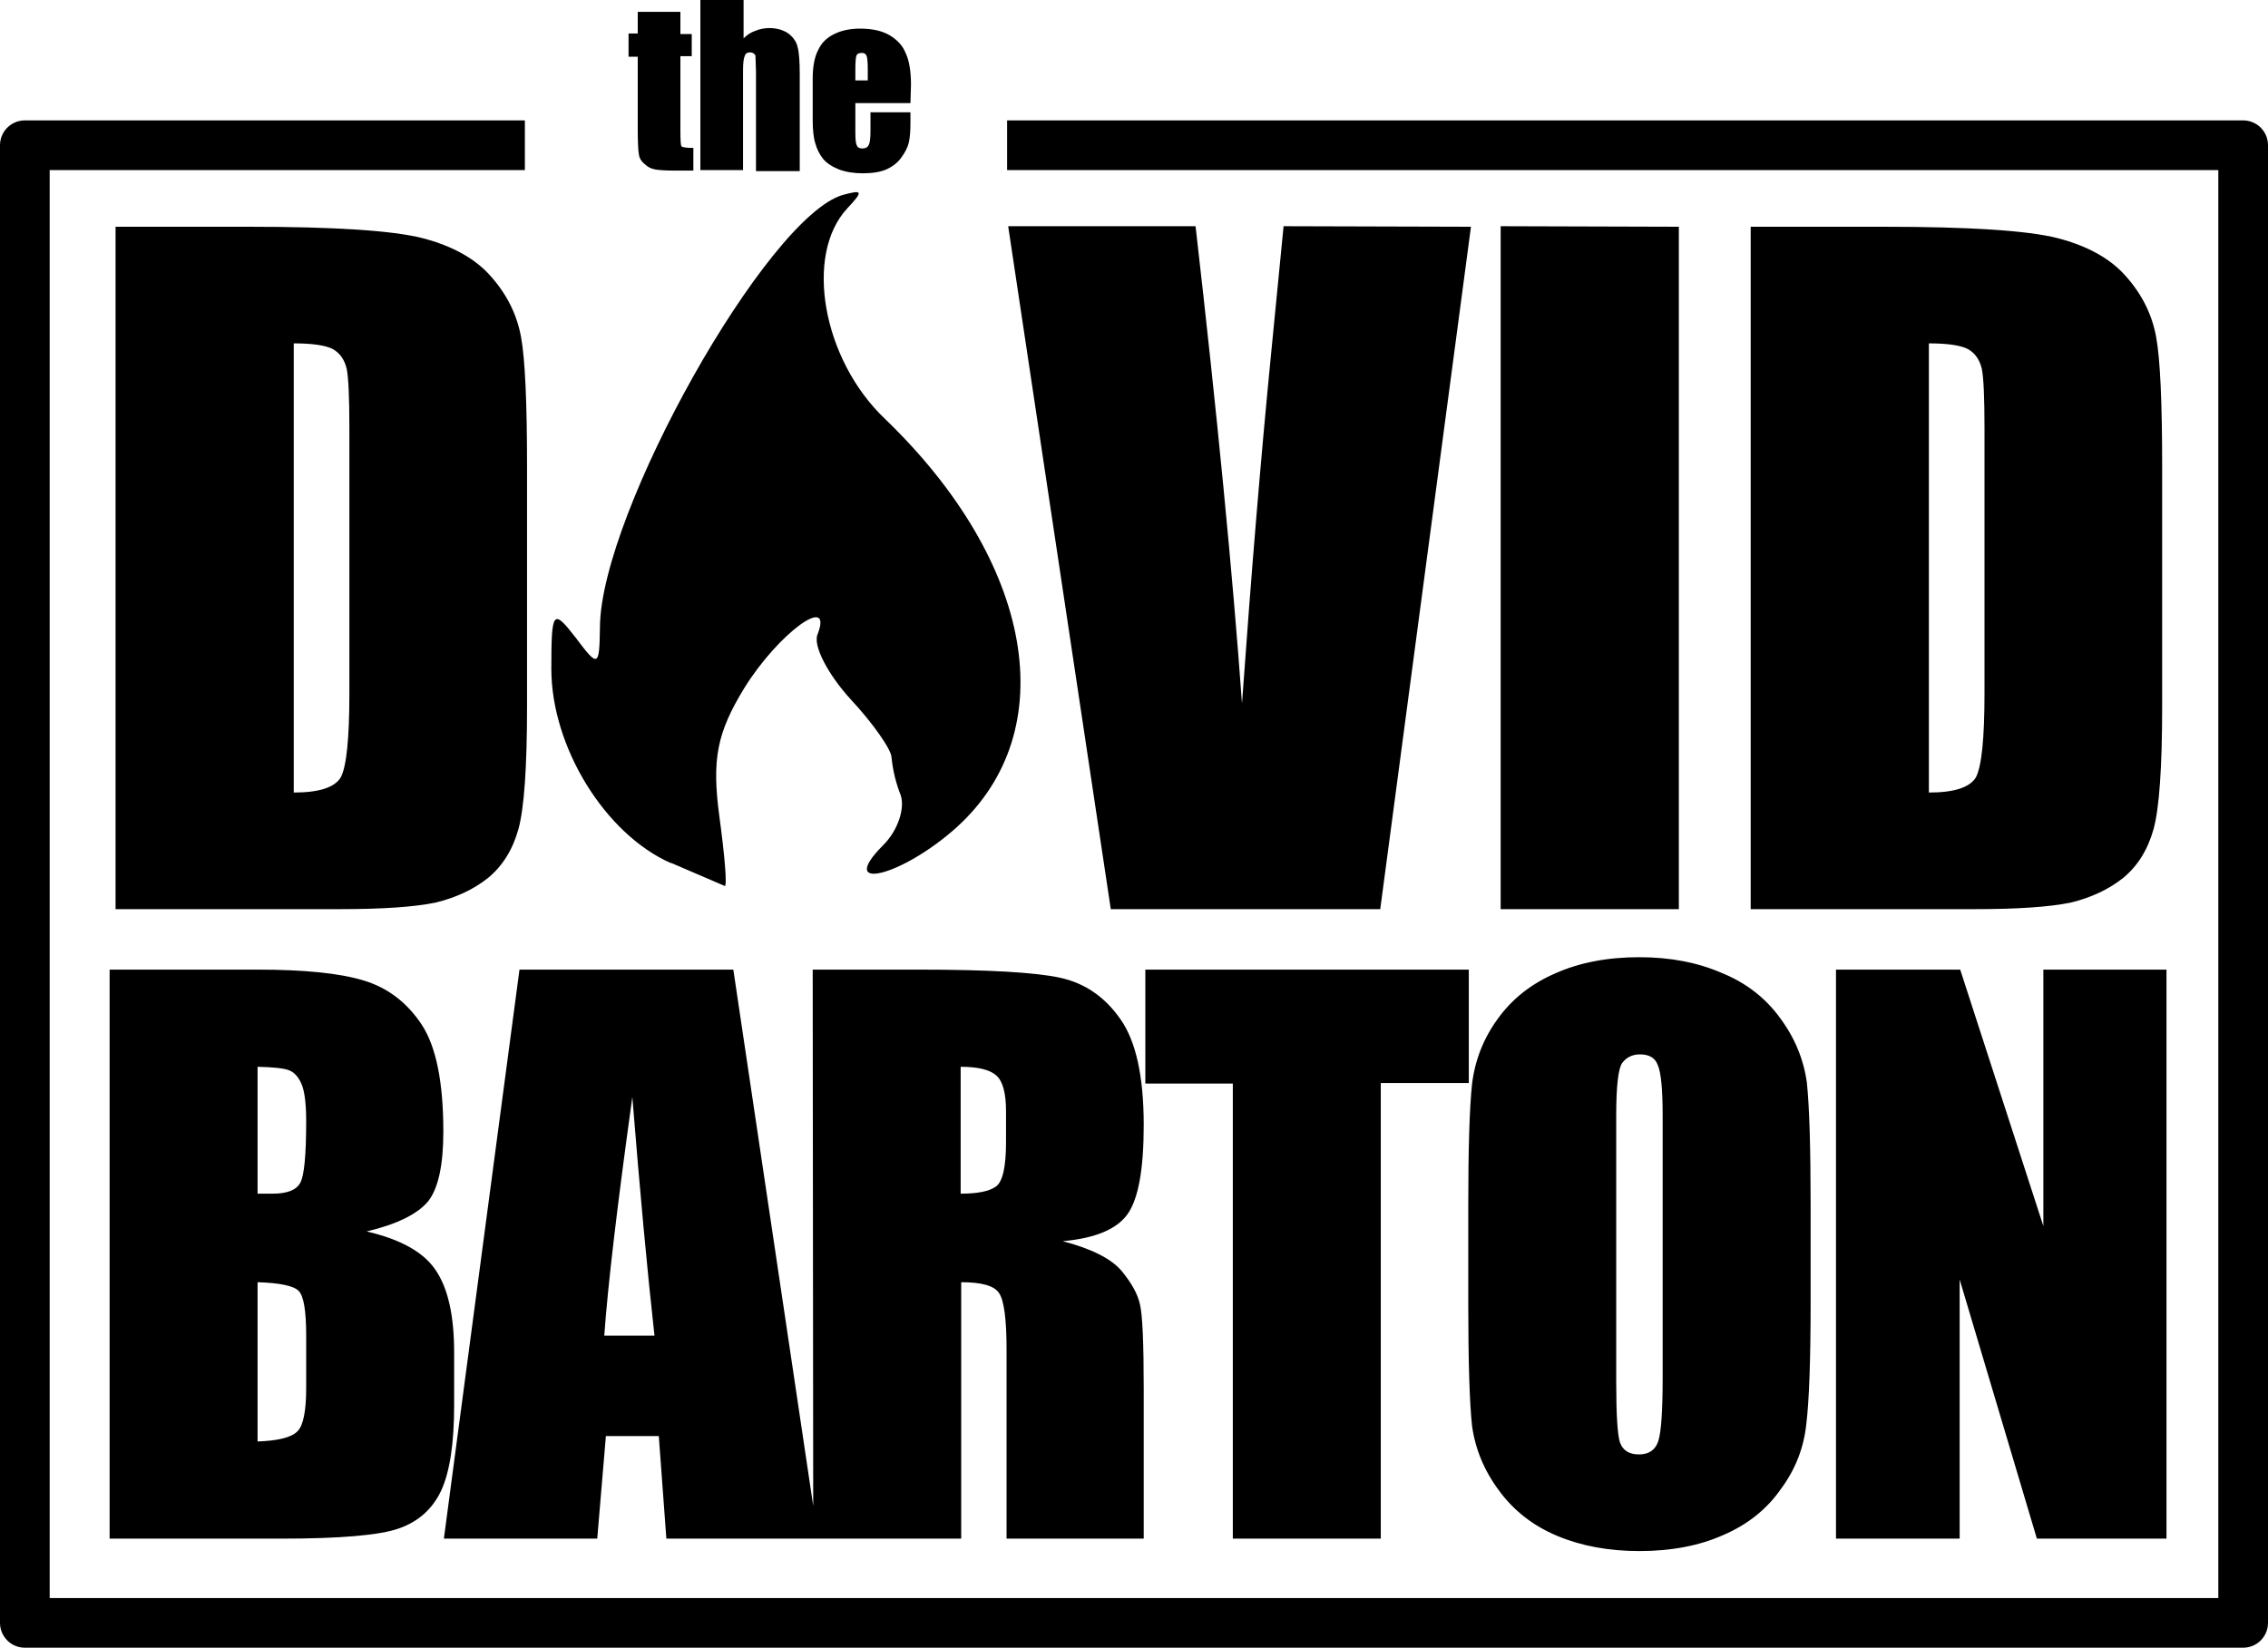
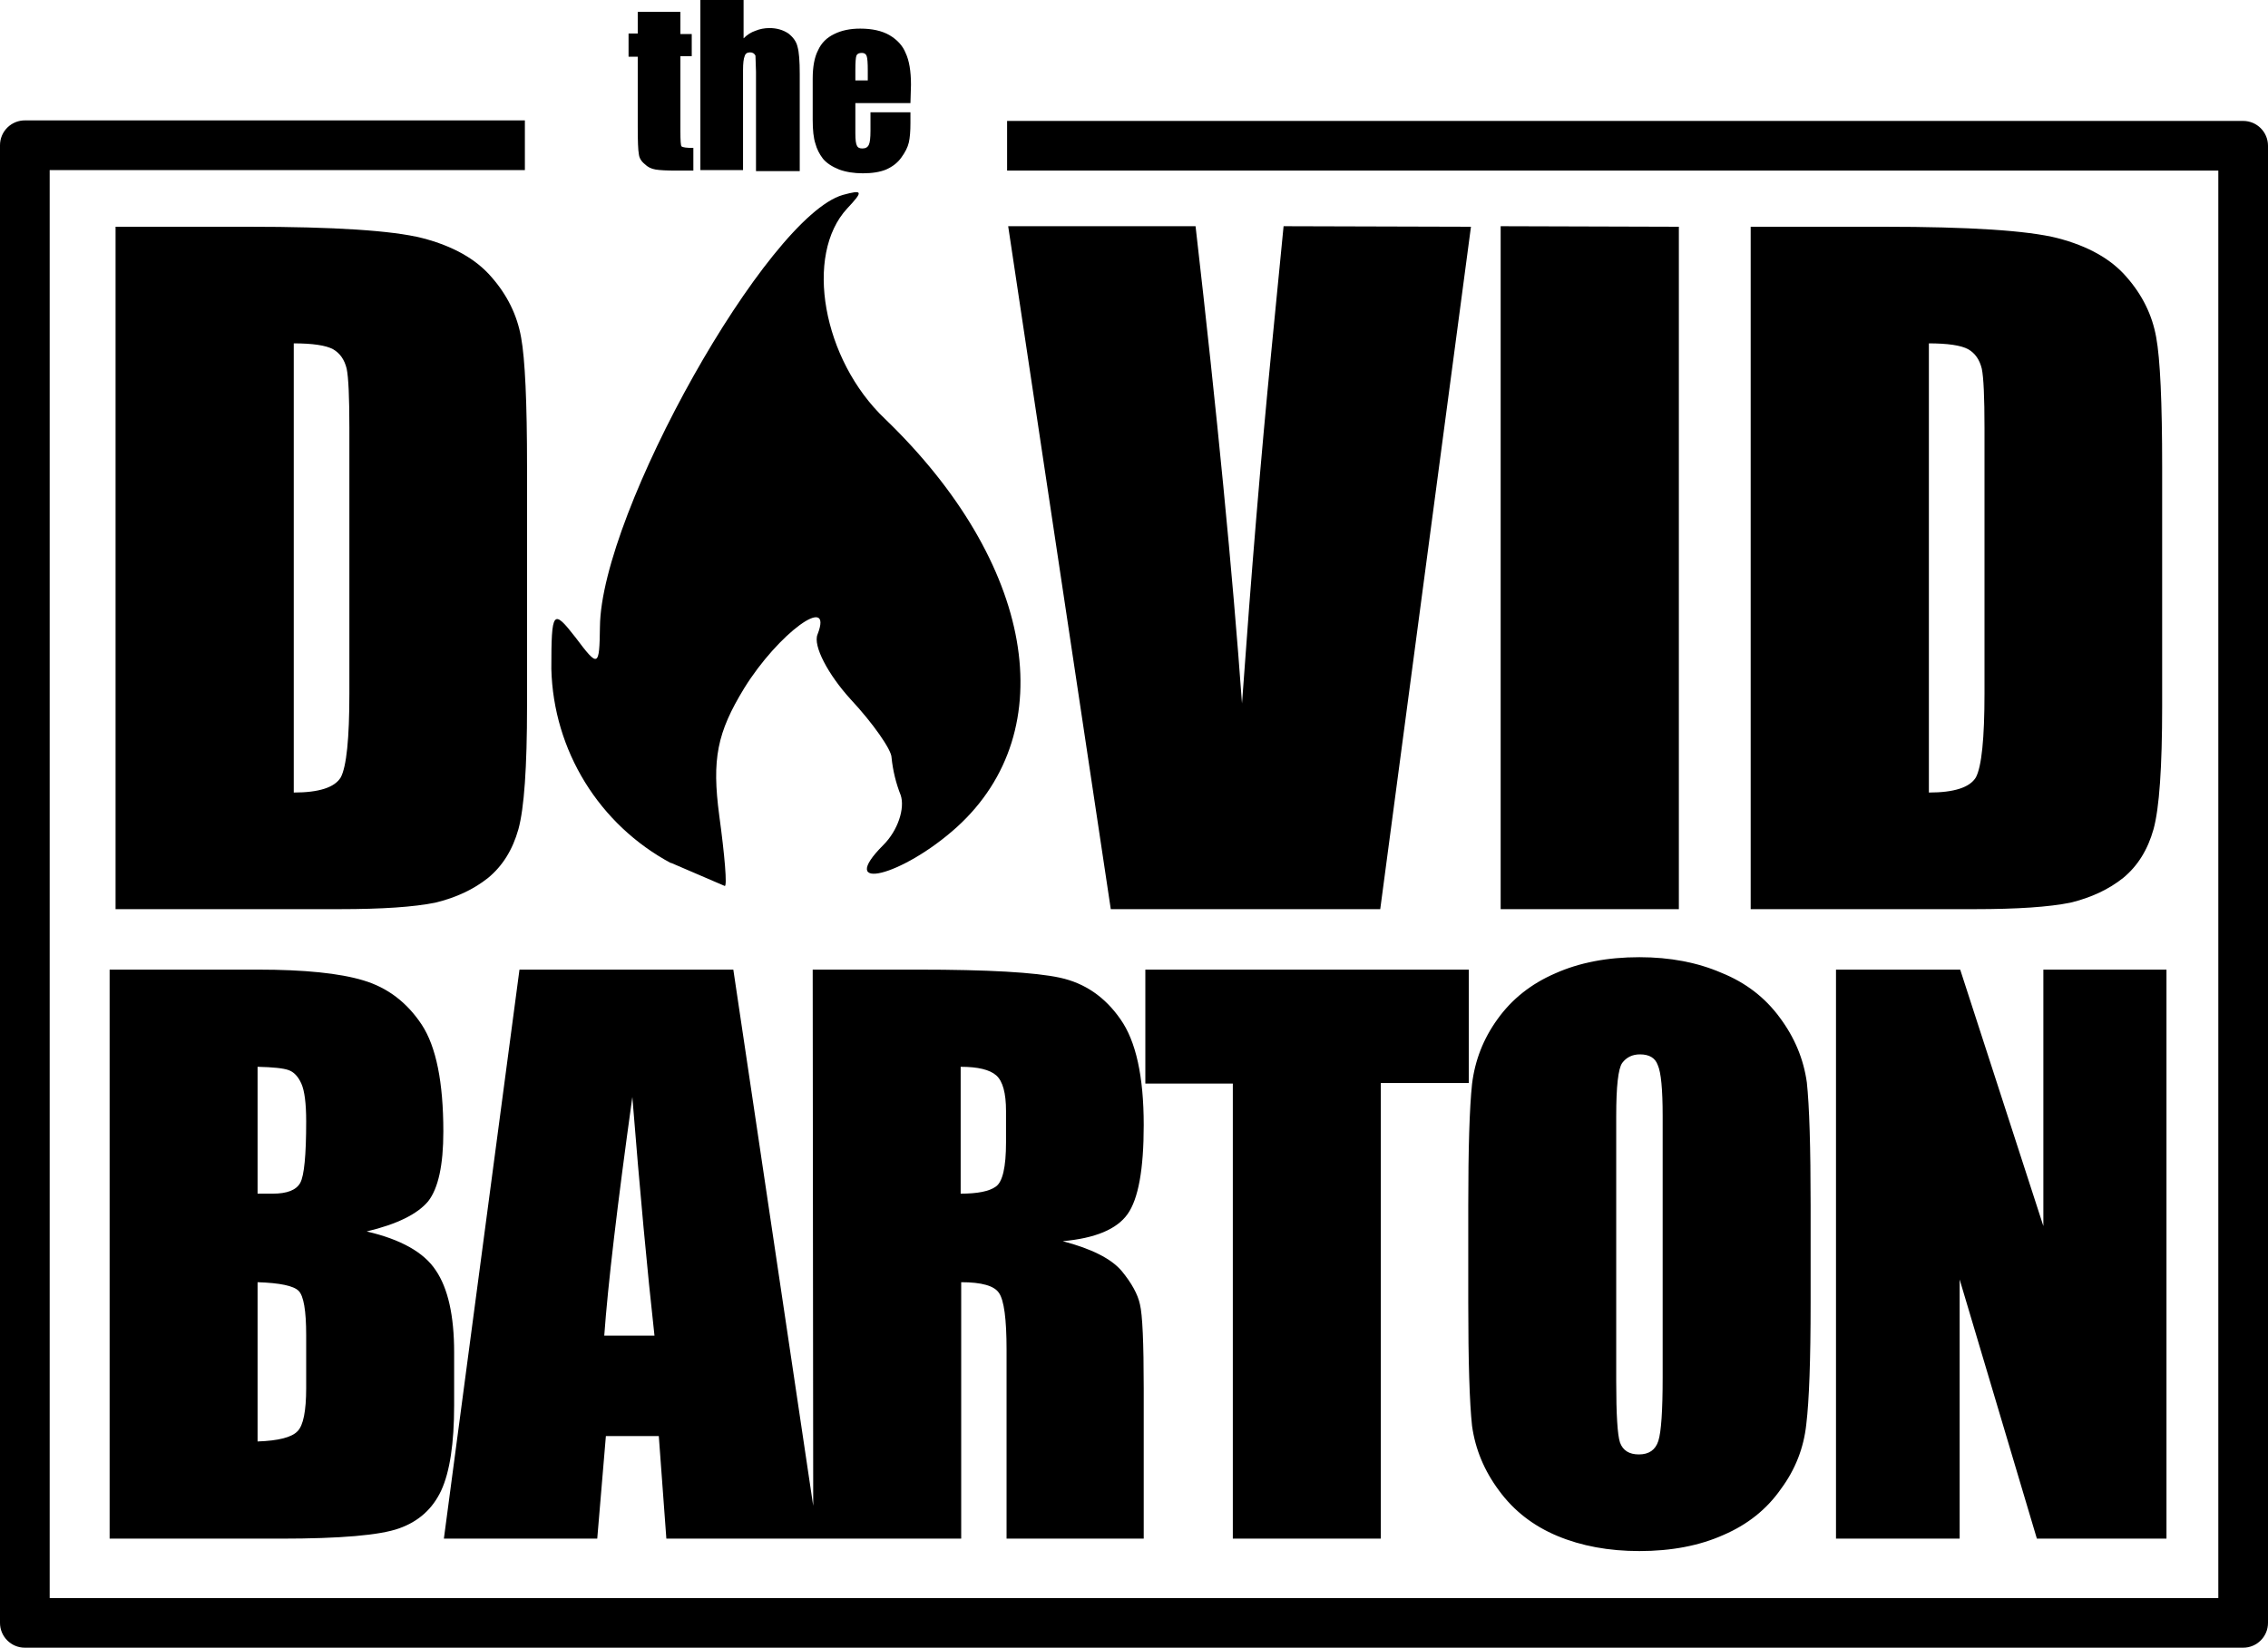
<svg xmlns="http://www.w3.org/2000/svg" viewBox="0 0 42 30.52">
-   <path fill="none" stroke="#000" stroke-linejoin="round" stroke-width=".92" d="M18.65 2.69h22.89v27.37H.46V2.69v0h9.26" />
-   <path d="M13.58 17.96l1.57 10.54h-2.81l-.14-1.9h-.98l-.16 1.9H8.22l1.4-10.54zm-1.46 6.78q-.2-1.8-.41-4.42-.42 3.02-.52 4.42zM2.14 4.2H4.6q2.39 0 3.22.21.85.22 1.28.72.44.5.55 1.12.11.6.11 2.4v4.43q0 1.7-.16 2.28-.16.57-.56.9-.4.32-.98.46-.59.12-1.77.12H2.14zm3.3 2.16v8.32q.7 0 .87-.28.16-.3.16-1.56V7.93q0-.86-.05-1.1-.06-.25-.25-.36-.2-.11-.74-.11zm21.8-2.16l-1.68 12.64h-4.99l-1.9-12.65h3.47q.6 5.23.86 8.84.26-3.65.54-6.49l.23-2.35zm3.85 0v12.64h-3.3V4.19zm1.33 0h2.46q2.39 0 3.22.21.85.22 1.28.72.44.5.55 1.12.11.6.11 2.4v4.43q0 1.7-.16 2.28-.16.57-.56.9-.4.32-.98.46-.59.12-1.77.12h-4.15zm3.3 2.16v8.32q.7 0 .87-.28.16-.3.16-1.56V7.93q0-.86-.05-1.1-.06-.25-.25-.36-.2-.11-.74-.11zM12.6.22v.41h.21v.41h-.21v1.39q0 .26.02.28.03.03.22.03v.42h-.32q-.26 0-.38-.02t-.2-.1q-.1-.08-.11-.19-.02-.1-.02-.5v-1.3h-.17V.62h.17v-.4zM13.77 0v.71q.1-.1.22-.14.12-.05.26-.05.2 0 .35.1.14.11.17.25.04.14.04.5v1.8H14V1.33l-.01-.3q-.03-.06-.1-.06-.08 0-.1.07-.03.07-.03.26v1.85h-.79V0zm3.09 1.91h-1.02v.56q0 .18.03.23.02.05.1.05.09 0 .12-.07.03-.06.03-.26v-.34h.74v.2q0 .23-.03.36-.03.13-.14.28-.1.14-.28.22-.17.07-.43.07-.25 0-.44-.07-.2-.08-.3-.2-.1-.13-.14-.28-.05-.15-.05-.44v-.76q0-.34.1-.53.09-.2.3-.3.2-.1.48-.1.33 0 .54.12.22.13.3.33.1.21.1.59zm-.79-.42V1.3q0-.2-.02-.26t-.09-.06q-.08 0-.1.05-.02.05-.02.27v.19zm-3.64 14.5c-1.23-.54-2.22-2.16-2.22-3.6 0-1.09.03-1.12.45-.58.42.56.44.55.45-.2.02-2.12 3.1-7.6 4.5-8 .37-.1.38-.07.08.25-.8.86-.46 2.8.7 3.9 2.76 2.66 3.3 5.77 1.33 7.56-1.02.92-2.25 1.22-1.36.33.27-.27.4-.68.32-.92a2.6 2.6 0 01-.17-.7c0-.14-.34-.63-.76-1.08-.41-.45-.7-.99-.61-1.2.3-.77-.73-.02-1.36 1-.5.82-.6 1.31-.46 2.36.1.73.15 1.32.1 1.3l-1-.43zm2.62 1.97H17q1.94 0 2.63.15t1.12.77q.43.61.43 1.96 0 1.23-.3 1.65-.3.42-1.2.5.8.21 1.09.55.28.34.34.62.07.28.07 1.56v2.78h-2.54V25q0-.85-.14-1.05-.13-.2-.7-.2v4.75h-2.74zm2.74 1.8v2.35q.47 0 .65-.13.19-.13.19-.82v-.58q0-.5-.18-.66-.18-.16-.66-.16zm9.41-1.8v2.1h-1.63v8.44h-2.74v-8.43h-1.62v-2.11zm6.33 6.17q0 1.59-.08 2.25-.07.66-.47 1.2-.39.56-1.06.85-.67.3-1.56.3-.85 0-1.52-.28t-1.08-.84q-.41-.55-.5-1.2-.07-.65-.07-2.28v-1.8q0-1.59.07-2.25.08-.66.47-1.2.4-.56 1.07-.85.67-.3 1.56-.3.85 0 1.52.29.67.27 1.08.83.41.55.5 1.2.07.65.07 2.28zm-2.74-3.46q0-.74-.09-.94-.07-.2-.33-.2-.21 0-.33.16-.11.16-.11.98v4.92q0 .92.07 1.13.08.22.35.22.28 0 .36-.25.08-.25.08-1.18zm9.33-2.71V28.5h-2.4l-1.43-4.8v4.8H34V17.96h2.3l1.54 4.75v-4.75zm-38.09 0h2.74q1.3 0 1.96.2.67.2 1.08.82.4.61.4 1.98 0 .93-.28 1.29-.3.36-1.14.56.95.22 1.28.72.34.5.34 1.52v.98q0 1.06-.24 1.58-.24.51-.78.7-.53.19-2.19.19H2.03zm2.74 1.8v2.35h.28q.4 0 .51-.2.11-.2.11-1.14 0-.5-.09-.7-.09-.2-.24-.25-.14-.05-.57-.06zm0 3.99v2.95q.58-.02.74-.19.16-.16.16-.8v-.98q0-.68-.14-.82-.14-.14-.76-.16z" font-size="13.33" letter-spacing="-.56" />
+   <defs />
+   <path d="M13.58 17.96l1.57 10.54h-2.81l-.14-1.9h-.98l-.16 1.9H8.22l1.4-10.54zm-1.46 6.78q-.2-1.8-.41-4.42-.42 3.02-.52 4.42zM2.14 4.2H4.6q2.39 0 3.22.21.85.22 1.28.72.44.5.55 1.12.11.6.11 2.4v4.43q0 1.7-.16 2.28-.16.57-.56.9-.4.32-.98.46-.59.12-1.77.12H2.14zm3.3 2.16v8.32q.7 0 .87-.28.16-.3.16-1.56V7.93q0-.86-.05-1.1-.06-.25-.25-.36-.2-.11-.74-.11zm21.8-2.16l-1.68 12.64h-4.99l-1.9-12.65h3.47q.6 5.23.86 8.84.26-3.65.54-6.49l.23-2.35zm3.85 0v12.64h-3.3V4.19zm1.33 0h2.46q2.39 0 3.22.21.85.22 1.28.72.44.5.55 1.12.11.6.11 2.4v4.43q0 1.7-.16 2.28-.16.57-.56.9-.4.32-.98.46-.59.12-1.77.12h-4.15zm3.3 2.16v8.32q.7 0 .87-.28.16-.3.16-1.56V7.93q0-.86-.05-1.1-.06-.25-.25-.36-.2-.11-.74-.11zM12.6.22v.41h.21v.41h-.21v1.39q0 .26.02.28.03.03.22.03v.42h-.32q-.26 0-.38-.02t-.2-.1q-.1-.08-.11-.19-.02-.1-.02-.5v-1.3h-.17V.62h.17v-.4zM13.77 0v.71q.1-.1.22-.14.12-.05.26-.05.2 0 .35.1.14.11.17.25.04.14.04.5v1.8H14V1.33l-.01-.3q-.03-.06-.1-.06-.08 0-.1.07-.03.07-.03.26v1.85h-.79V0zm3.09 1.91h-1.02v.56q0 .18.03.23.02.05.1.05.09 0 .12-.07.03-.06.03-.26v-.34h.74v.2q0 .23-.03.36-.03.13-.14.28-.1.14-.28.22-.17.07-.43.07-.25 0-.44-.07-.2-.08-.3-.2-.1-.13-.14-.28-.05-.15-.05-.44v-.76q0-.34.1-.53.09-.2.3-.3.2-.1.48-.1.33 0 .54.12.22.13.3.33.1.21.1.59zm-.79-.42V1.3q0-.2-.02-.26t-.09-.06q-.08 0-.1.05-.02.05-.02.27v.19zm-3.64 14.5a4.2 4.2 0 01-2.22-3.6c0-1.09.03-1.12.45-.58.42.56.44.55.45-.2.02-2.12 3.1-7.6 4.5-8 .37-.1.38-.07.08.25-.8.86-.46 2.8.7 3.9 2.76 2.66 3.3 5.77 1.33 7.56-1.02.92-2.25 1.22-1.36.33.27-.27.4-.68.32-.92a2.6 2.6 0 01-.17-.7c0-.14-.34-.63-.76-1.08-.41-.45-.7-.99-.61-1.2.3-.77-.73-.02-1.36 1-.5.82-.6 1.31-.46 2.36.1.73.15 1.32.1 1.3l-1-.43zm2.62 1.97H17q1.94 0 2.63.15t1.12.77q.43.61.43 1.96 0 1.23-.3 1.65-.3.42-1.2.5.8.21 1.09.55.28.34.34.62.07.28.07 1.56v2.78h-2.54V25q0-.85-.14-1.05-.13-.2-.7-.2v4.75h-2.74zm2.74 1.8v2.35q.47 0 .65-.13.19-.13.19-.82v-.58q0-.5-.18-.66-.18-.16-.66-.16zm9.41-1.8v2.1h-1.63v8.44h-2.74v-8.43h-1.62v-2.11zm6.33 6.17q0 1.59-.08 2.25-.07.66-.47 1.2-.39.56-1.06.85-.67.3-1.56.3-.85 0-1.52-.28t-1.08-.84q-.41-.55-.5-1.2-.07-.65-.07-2.28v-1.8q0-1.59.07-2.25.08-.66.47-1.2.4-.56 1.07-.85.67-.3 1.56-.3.85 0 1.52.29.67.27 1.08.83.41.55.5 1.2.07.65.07 2.28zm-2.74-3.46q0-.74-.09-.94-.07-.2-.33-.2-.21 0-.33.16-.11.16-.11.98v4.92q0 .92.07 1.13.08.22.35.22.28 0 .36-.25.08-.25.08-1.18zm9.33-2.71V28.5h-2.4l-1.43-4.8v4.8H34V17.96h2.3l1.54 4.75v-4.75zm-38.09 0h2.74q1.3 0 1.96.2.67.2 1.08.82.4.61.4 1.98 0 .93-.28 1.29-.3.36-1.14.56.95.22 1.28.72.34.5.34 1.52v.98q0 1.06-.24 1.58-.24.51-.78.7-.53.19-2.19.19H2.03zm2.74 1.8v2.35h.28q.4 0 .51-.2.11-.2.11-1.14 0-.5-.09-.7-.09-.2-.24-.25-.14-.05-.57-.06zm0 3.99v2.95q.58-.02.74-.19.16-.16.16-.8v-.98q0-.68-.14-.82-.14-.14-.76-.16zM.47 2.23a.46.46 0 00-.47.46v27.37a.46.46 0 00.46.46h41.08a.46.46 0 00.46-.46V2.7a.46.46 0 00-.46-.46H18.65v.92h22.43V29.6H.92V3.15h8.8v-.92z" />
</svg>
